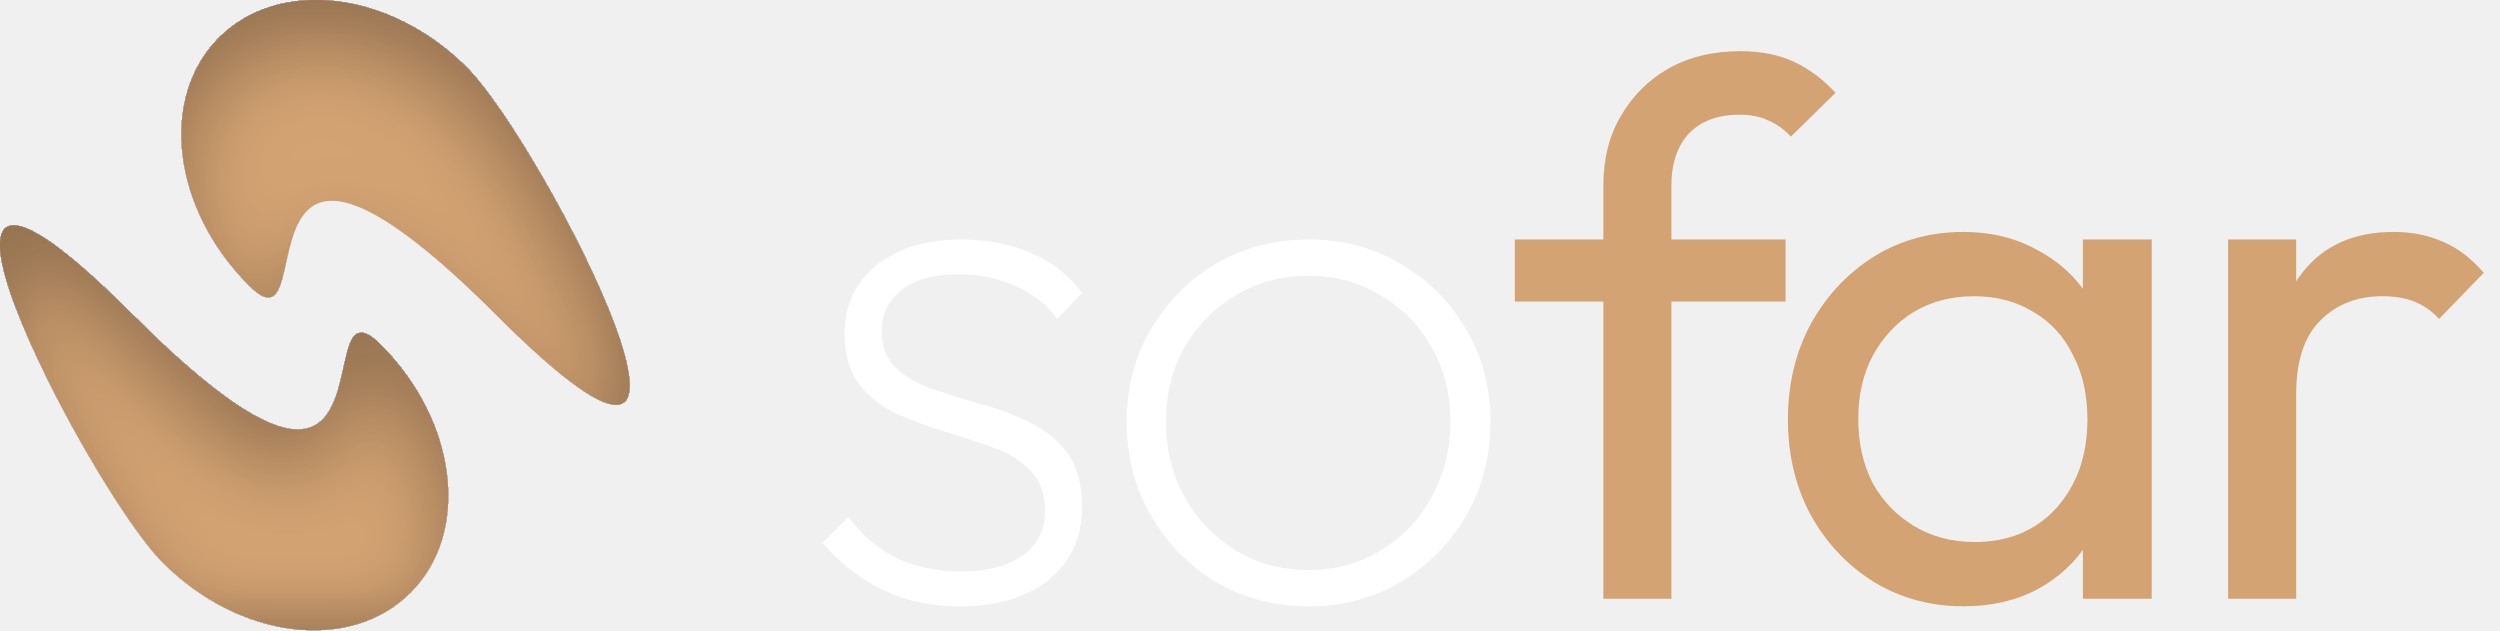
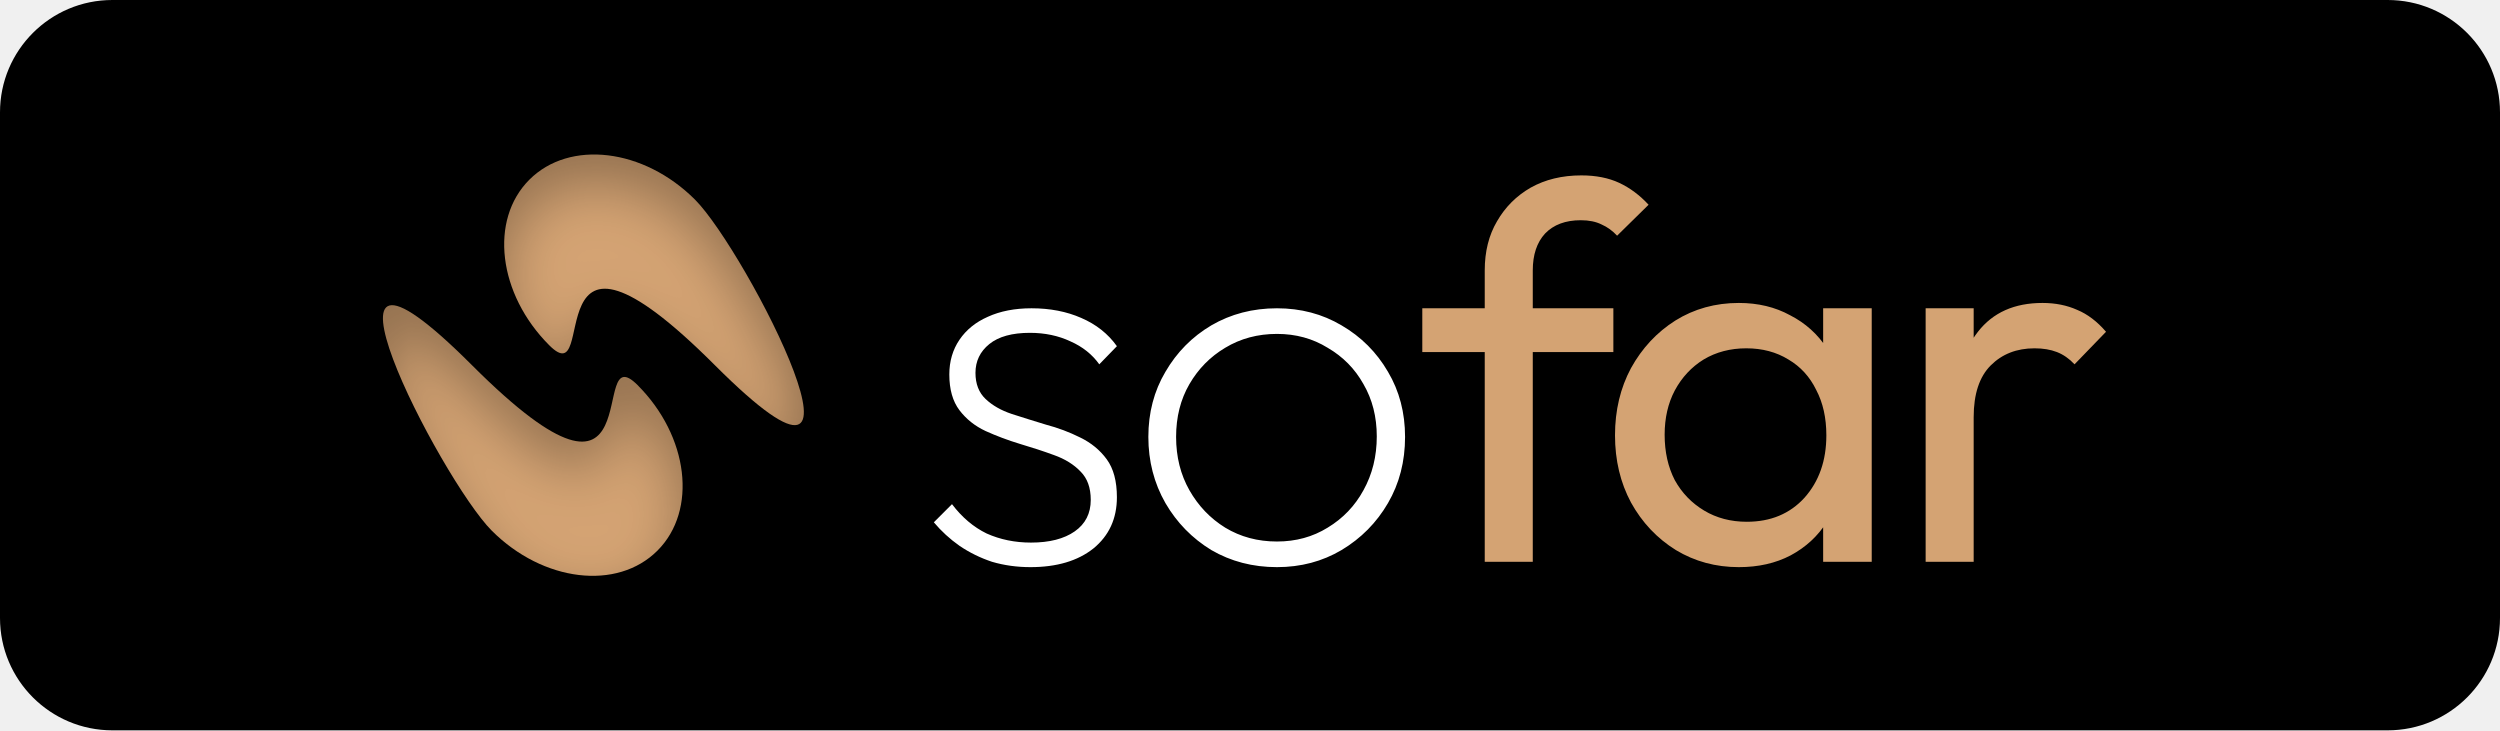
- <svg xmlns="http://www.w3.org/2000/svg" width="238" height="60" viewBox="0 0 238 60" fill="none">
-   <g filter="url(#filter0_i_1379_93)">
-     <path d="M23.69 27.172C30.987 34.469 20.853 3.587 47.275 30.01C73.698 56.433 51.734 13.721 44.438 6.424C37.142 -0.872 26.582 -2.142 20.853 3.587C15.123 9.316 16.394 19.876 23.69 27.172Z" fill="#D4A373" />
-     <path d="M36.252 32.827C28.956 25.531 39.09 56.413 12.667 29.99C-13.755 3.567 8.208 46.279 15.505 53.575C22.801 60.871 33.361 62.142 39.09 56.413C44.819 50.683 43.549 40.123 36.252 32.827Z" fill="#D4A373" />
+ <svg xmlns="http://www.w3.org/2000/svg" width="356" height="104" viewBox="0 0 356 104" fill="none">
+   <rect width="356" height="104" rx="16" fill="black" />
+   <g filter="url(#filter0_i_1393_2)">
+     <path d="M78.219 49.172C85.515 56.469 75.381 25.587 101.804 52.01C128.227 78.433 106.263 35.721 98.967 28.424C91.67 21.128 81.111 19.858 75.381 25.587C69.652 31.316 70.922 41.876 78.219 49.172Z" fill="#D4A373" />
+     <path d="M90.781 54.827C83.485 47.531 93.619 78.412 67.196 51.99C40.773 25.567 62.737 68.278 70.034 75.575C77.33 82.871 87.889 84.142 93.619 78.412C99.348 72.683 98.078 62.123 90.781 54.827Z" fill="#D4A373" />
  </g>
-   <path d="M91.351 57.72C89.527 57.72 87.799 57.48 86.167 57C84.583 56.472 83.119 55.752 81.775 54.84C80.479 53.928 79.327 52.872 78.319 51.672L80.767 49.224C82.111 51 83.671 52.32 85.447 53.184C87.271 54 89.263 54.408 91.423 54.408C93.919 54.408 95.887 53.904 97.327 52.896C98.767 51.888 99.487 50.472 99.487 48.648C99.487 47.016 99.031 45.744 98.119 44.832C97.207 43.872 96.007 43.128 94.519 42.6C93.079 42.072 91.543 41.568 89.911 41.088C88.327 40.608 86.791 40.032 85.303 39.36C83.863 38.688 82.687 37.752 81.775 36.552C80.863 35.352 80.407 33.744 80.407 31.728C80.407 29.952 80.863 28.392 81.775 27.048C82.687 25.704 83.959 24.672 85.591 23.952C87.271 23.184 89.239 22.8 91.495 22.8C93.991 22.8 96.223 23.232 98.191 24.096C100.207 24.96 101.815 26.232 103.015 27.912L100.639 30.36C99.679 29.016 98.383 27.984 96.751 27.264C95.119 26.496 93.295 26.112 91.279 26.112C88.879 26.112 87.055 26.616 85.807 27.624C84.559 28.632 83.935 29.928 83.935 31.512C83.935 33 84.391 34.176 85.303 35.04C86.215 35.904 87.391 36.576 88.831 37.056C90.319 37.536 91.855 38.016 93.439 38.496C95.071 38.928 96.607 39.504 98.047 40.224C99.535 40.944 100.735 41.928 101.647 43.176C102.559 44.424 103.015 46.128 103.015 48.288C103.015 51.168 101.959 53.472 99.847 55.2C97.735 56.88 94.903 57.72 91.351 57.72ZM124.609 57.72C121.345 57.72 118.393 56.952 115.753 55.416C113.161 53.832 111.097 51.72 109.561 49.08C108.025 46.392 107.257 43.416 107.257 40.152C107.257 36.888 108.025 33.96 109.561 31.368C111.097 28.728 113.161 26.64 115.753 25.104C118.393 23.568 121.345 22.8 124.609 22.8C127.825 22.8 130.729 23.568 133.321 25.104C135.961 26.64 138.049 28.728 139.585 31.368C141.121 33.96 141.889 36.888 141.889 40.152C141.889 43.464 141.121 46.44 139.585 49.08C138.049 51.72 135.961 53.832 133.321 55.416C130.729 56.952 127.825 57.72 124.609 57.72ZM124.609 54.264C127.153 54.264 129.433 53.64 131.449 52.392C133.513 51.144 135.121 49.464 136.273 47.352C137.473 45.192 138.073 42.768 138.073 40.08C138.073 37.44 137.473 35.088 136.273 33.024C135.121 30.96 133.513 29.328 131.449 28.128C129.433 26.88 127.153 26.256 124.609 26.256C122.017 26.256 119.689 26.88 117.625 28.128C115.609 29.328 114.001 30.96 112.801 33.024C111.601 35.088 111.001 37.464 111.001 40.152C111.001 42.84 111.601 45.24 112.801 47.352C114.001 49.464 115.609 51.144 117.625 52.392C119.689 53.64 122.017 54.264 124.609 54.264Z" fill="white" />
-   <path d="M152.638 57V17.688C152.638 15.144 153.19 12.936 154.294 11.064C155.398 9.144 156.91 7.632 158.83 6.528C160.798 5.424 163.078 4.872 165.67 4.872C167.638 4.872 169.342 5.208 170.782 5.88C172.222 6.552 173.542 7.536 174.742 8.832L170.494 13.008C169.87 12.336 169.174 11.832 168.406 11.496C167.638 11.112 166.702 10.92 165.598 10.92C163.534 10.92 161.926 11.52 160.774 12.72C159.67 13.92 159.118 15.576 159.118 17.688V57H152.638ZM144.214 28.704V22.8H169.99V28.704H144.214ZM186.915 57.72C183.795 57.72 180.963 56.952 178.419 55.416C175.875 53.832 173.859 51.696 172.371 49.008C170.931 46.32 170.211 43.296 170.211 39.936C170.211 36.576 170.931 33.552 172.371 30.864C173.859 28.176 175.851 26.04 178.347 24.456C180.891 22.872 183.747 22.08 186.915 22.08C189.507 22.08 191.811 22.632 193.827 23.736C195.891 24.792 197.547 26.28 198.795 28.2C200.043 30.072 200.739 32.256 200.883 34.752V45.048C200.739 47.496 200.043 49.68 198.795 51.6C197.595 53.52 195.963 55.032 193.899 56.136C191.883 57.192 189.555 57.72 186.915 57.72ZM187.995 51.6C191.211 51.6 193.803 50.52 195.771 48.36C197.739 46.152 198.723 43.344 198.723 39.936C198.723 37.584 198.267 35.544 197.355 33.816C196.491 32.04 195.243 30.672 193.611 29.712C191.979 28.704 190.083 28.2 187.923 28.2C185.763 28.2 183.843 28.704 182.163 29.712C180.531 30.72 179.235 32.112 178.275 33.888C177.363 35.616 176.907 37.608 176.907 39.864C176.907 42.168 177.363 44.208 178.275 45.984C179.235 47.712 180.555 49.08 182.235 50.088C183.915 51.096 185.835 51.6 187.995 51.6ZM198.291 57V47.784L199.515 39.432L198.291 31.152V22.8H204.843V57H198.291ZM212.117 57V22.8H218.597V57H212.117ZM218.597 37.488L216.149 36.408C216.149 32.04 217.157 28.56 219.173 25.968C221.189 23.376 224.093 22.08 227.885 22.08C229.613 22.08 231.173 22.392 232.565 23.016C233.957 23.592 235.253 24.576 236.453 25.968L232.205 30.36C231.485 29.592 230.693 29.04 229.829 28.704C228.965 28.368 227.957 28.2 226.805 28.2C224.405 28.2 222.437 28.968 220.901 30.504C219.365 32.04 218.597 34.368 218.597 37.488Z" fill="#D4A373" />
+   <path d="M146.735 80.76C144.81 80.76 142.986 80.507 141.263 80C139.591 79.443 138.046 78.683 136.627 77.72C135.259 76.757 134.043 75.643 132.979 74.376L135.563 71.792C136.982 73.667 138.629 75.06 140.503 75.972C142.429 76.833 144.531 77.264 146.811 77.264C149.446 77.264 151.523 76.732 153.043 75.668C154.563 74.604 155.323 73.109 155.323 71.184C155.323 69.461 154.842 68.119 153.879 67.156C152.917 66.143 151.65 65.357 150.079 64.8C148.559 64.243 146.938 63.711 145.215 63.204C143.543 62.697 141.922 62.089 140.351 61.38C138.831 60.671 137.59 59.683 136.627 58.416C135.665 57.149 135.183 55.452 135.183 53.324C135.183 51.449 135.665 49.803 136.627 48.384C137.59 46.965 138.933 45.876 140.655 45.116C142.429 44.305 144.506 43.9 146.887 43.9C149.522 43.9 151.878 44.356 153.955 45.268C156.083 46.18 157.781 47.523 159.047 49.296L156.539 51.88C155.526 50.461 154.158 49.372 152.435 48.612C150.713 47.801 148.787 47.396 146.659 47.396C144.126 47.396 142.201 47.928 140.883 48.992C139.566 50.056 138.907 51.424 138.907 53.096C138.907 54.667 139.389 55.908 140.351 56.82C141.314 57.732 142.555 58.441 144.075 58.948C145.646 59.455 147.267 59.961 148.939 60.468C150.662 60.924 152.283 61.532 153.803 62.292C155.374 63.052 156.641 64.091 157.603 65.408C158.566 66.725 159.047 68.524 159.047 70.804C159.047 73.844 157.933 76.276 155.703 78.1C153.474 79.873 150.485 80.76 146.735 80.76ZM181.841 80.76C178.396 80.76 175.28 79.949 172.493 78.328C169.757 76.656 167.579 74.427 165.957 71.64C164.336 68.803 163.525 65.661 163.525 62.216C163.525 58.771 164.336 55.68 165.957 52.944C167.579 50.157 169.757 47.953 172.493 46.332C175.28 44.711 178.396 43.9 181.841 43.9C185.236 43.9 188.301 44.711 191.037 46.332C193.824 47.953 196.028 50.157 197.649 52.944C199.271 55.68 200.081 58.771 200.081 62.216C200.081 65.712 199.271 68.853 197.649 71.64C196.028 74.427 193.824 76.656 191.037 78.328C188.301 79.949 185.236 80.76 181.841 80.76ZM181.841 77.112C184.527 77.112 186.933 76.453 189.061 75.136C191.24 73.819 192.937 72.045 194.153 69.816C195.42 67.536 196.053 64.977 196.053 62.14C196.053 59.353 195.42 56.871 194.153 54.692C192.937 52.513 191.24 50.791 189.061 49.524C186.933 48.207 184.527 47.548 181.841 47.548C179.105 47.548 176.648 48.207 174.469 49.524C172.341 50.791 170.644 52.513 169.377 54.692C168.111 56.871 167.477 59.379 167.477 62.216C167.477 65.053 168.111 67.587 169.377 69.816C170.644 72.045 172.341 73.819 174.469 75.136C176.648 76.453 179.105 77.112 181.841 77.112Z" fill="white" />
+   <path d="M211.427 80V38.504C211.427 35.819 212.01 33.488 213.175 31.512C214.341 29.485 215.937 27.889 217.963 26.724C220.041 25.559 222.447 24.976 225.183 24.976C227.261 24.976 229.059 25.331 230.579 26.04C232.099 26.749 233.493 27.788 234.759 29.156L230.275 33.564C229.617 32.855 228.882 32.323 228.071 31.968C227.261 31.563 226.273 31.36 225.107 31.36C222.929 31.36 221.231 31.993 220.015 33.26C218.85 34.527 218.267 36.275 218.267 38.504V80H211.427ZM202.535 50.132V43.9H229.743V50.132H202.535ZM247.609 80.76C244.315 80.76 241.326 79.949 238.641 78.328C235.955 76.656 233.827 74.401 232.257 71.564C230.737 68.727 229.977 65.535 229.977 61.988C229.977 58.441 230.737 55.249 232.257 52.412C233.827 49.575 235.93 47.32 238.565 45.648C241.25 43.976 244.265 43.14 247.609 43.14C250.345 43.14 252.777 43.723 254.905 44.888C257.083 46.003 258.831 47.573 260.149 49.6C261.466 51.576 262.201 53.881 262.353 56.516V67.384C262.201 69.968 261.466 72.273 260.149 74.3C258.882 76.327 257.159 77.923 254.981 79.088C252.853 80.203 250.395 80.76 247.609 80.76ZM248.749 74.3C252.143 74.3 254.879 73.16 256.957 70.88C259.034 68.549 260.073 65.585 260.073 61.988C260.073 59.505 259.591 57.352 258.629 55.528C257.717 53.653 256.399 52.209 254.677 51.196C252.954 50.132 250.953 49.6 248.673 49.6C246.393 49.6 244.366 50.132 242.593 51.196C240.87 52.26 239.502 53.729 238.489 55.604C237.526 57.428 237.045 59.531 237.045 61.912C237.045 64.344 237.526 66.497 238.489 68.372C239.502 70.196 240.895 71.64 242.669 72.704C244.442 73.768 246.469 74.3 248.749 74.3ZM259.617 80V70.272L260.909 61.456L259.617 52.716V43.9H266.533V80H259.617ZM274.211 80V43.9H281.051V80H274.211ZM281.051 59.404L278.467 58.264C278.467 53.653 279.531 49.98 281.659 47.244C283.787 44.508 286.852 43.14 290.855 43.14C292.679 43.14 294.326 43.469 295.795 44.128C297.264 44.736 298.632 45.775 299.899 47.244L295.415 51.88C294.655 51.069 293.819 50.487 292.907 50.132C291.995 49.777 290.931 49.6 289.715 49.6C287.182 49.6 285.104 50.411 283.483 52.032C281.862 53.653 281.051 56.111 281.051 59.404Z" fill="#D4A373" />
  <defs>
-     <filter id="filter0_i_1379_93" x="0" y="0" width="59.943" height="64" filterUnits="userSpaceOnUse" color-interpolation-filters="sRGB">
+     <filter id="filter0_i_1393_2" x="54.529" y="22" width="59.943" height="64" filterUnits="userSpaceOnUse" color-interpolation-filters="sRGB">
      <feFlood flood-opacity="0" result="BackgroundImageFix" />
      <feBlend mode="normal" in="SourceGraphic" in2="BackgroundImageFix" result="shape" />
      <feColorMatrix in="SourceAlpha" type="matrix" values="0 0 0 0 0 0 0 0 0 0 0 0 0 0 0 0 0 0 127 0" result="hardAlpha" />
      <feOffset dy="4" />
      <feGaussianBlur stdDeviation="4" />
      <feComposite in2="hardAlpha" operator="arithmetic" k2="-1" k3="1" />
      <feColorMatrix type="matrix" values="0 0 0 0 0 0 0 0 0 0 0 0 0 0 0 0 0 0 0.3 0" />
-       <feBlend mode="normal" in2="shape" result="effect1_innerShadow_1379_93" />
+       <feBlend mode="normal" in2="shape" result="effect1_innerShadow_1393_2" />
    </filter>
  </defs>
</svg>
